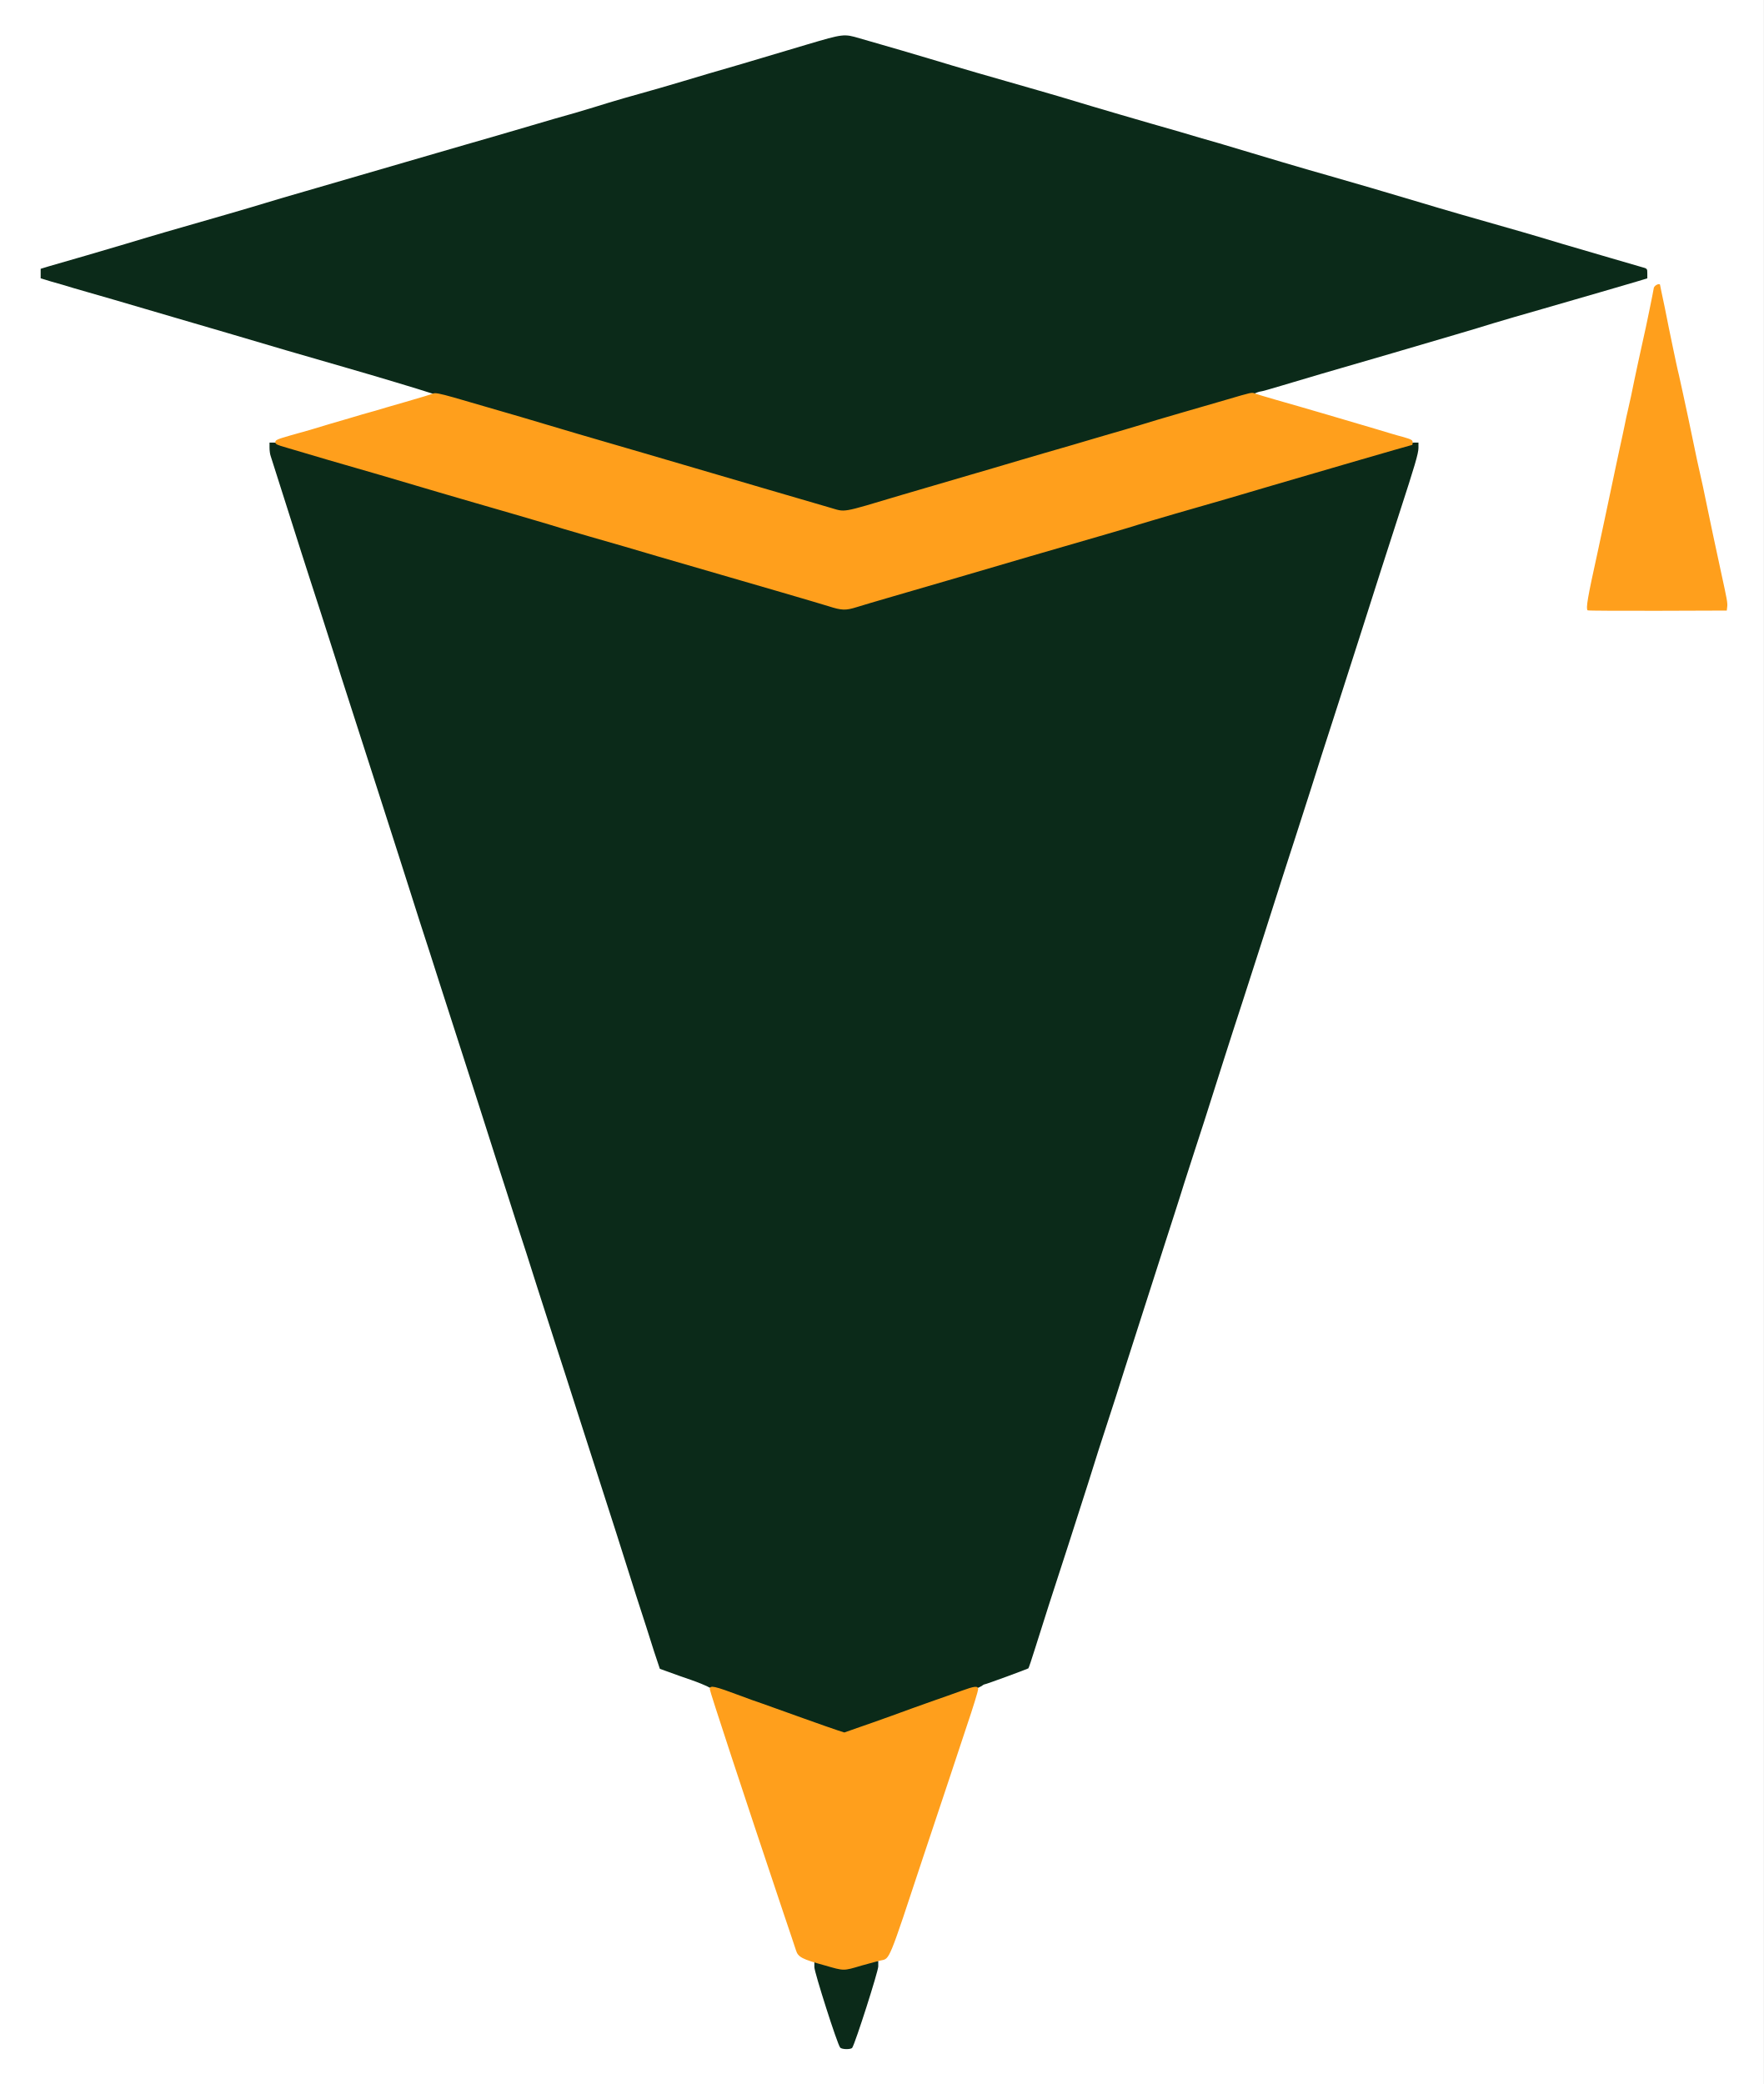
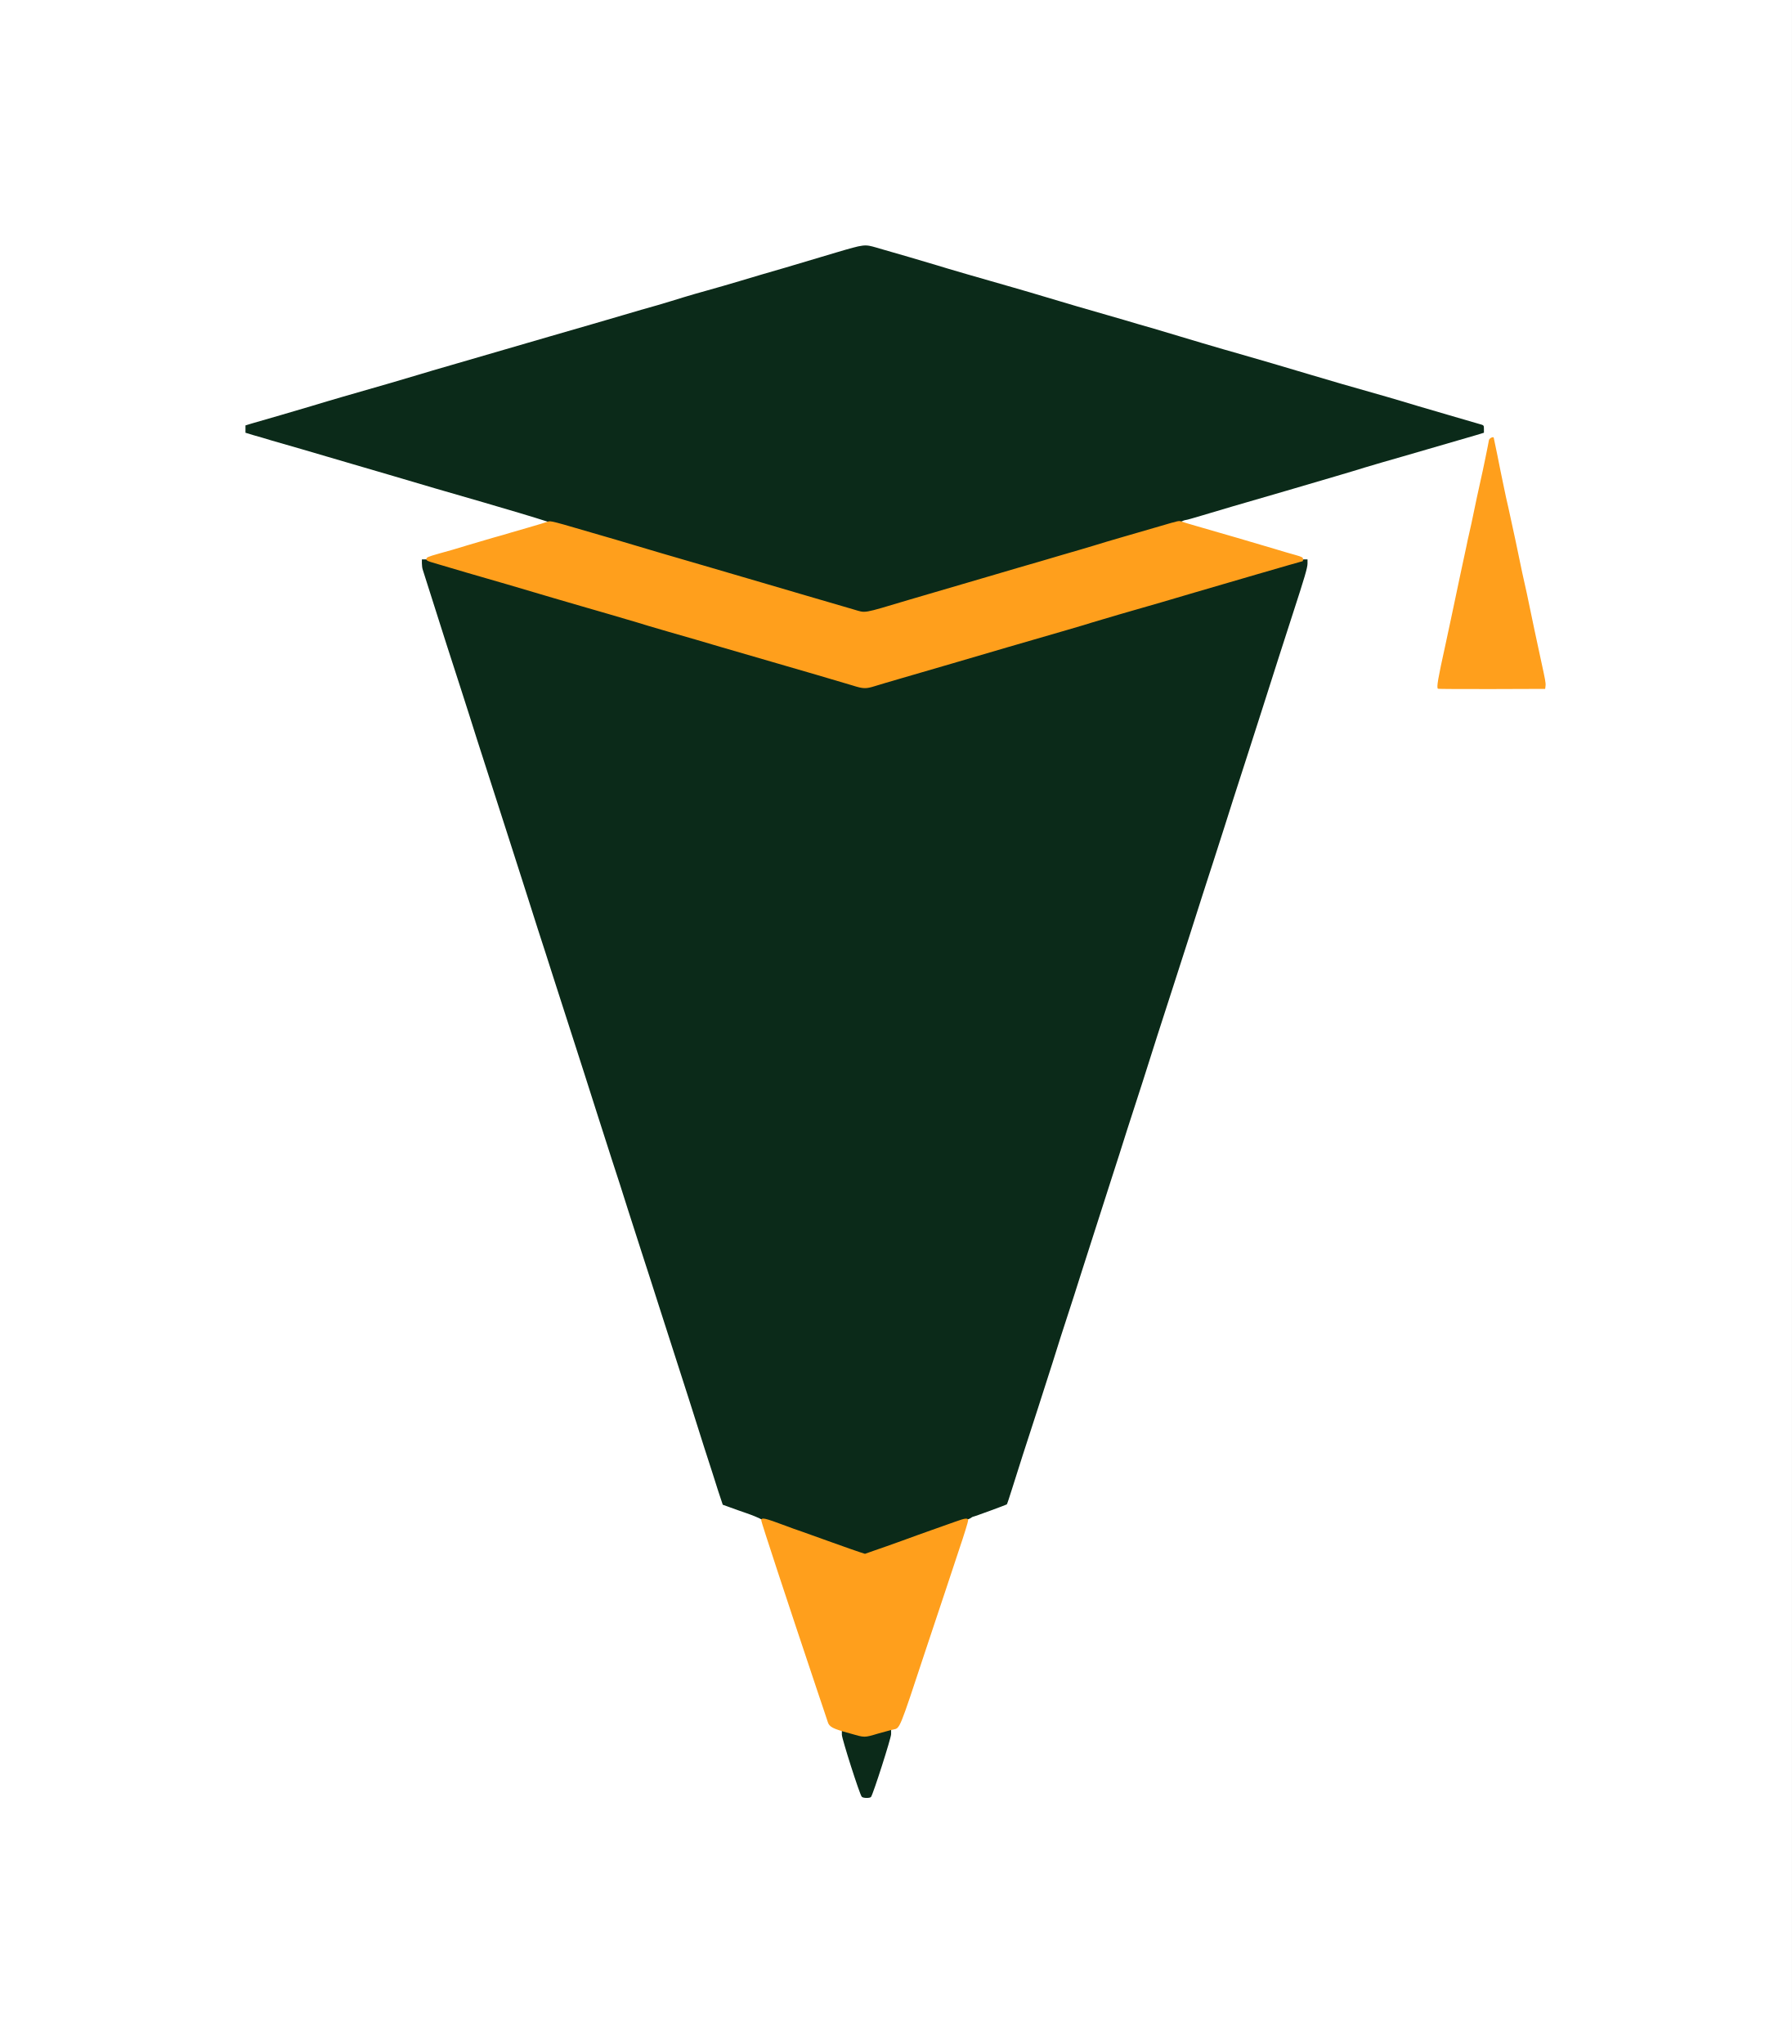
- <svg xmlns="http://www.w3.org/2000/svg" width="759.00" height="897.00" viewBox="0 0 759.00 897.00" version="1.1">
-   <rect x="0" y="0" width="759.00" height="897.00" fill="#FFFFFF" />
+ <svg xmlns="http://www.w3.org/2000/svg" width="1000.45" height="1141.167" viewBox="-119.561 -121.803 1000.45 1141.167" version="1.1">
+   <rect x="-119.561" y="-121.803" width="1000.45" height="1141.167" fill="#FFFFFF" />
  <path fill="#0B2A19" fill-rule="evenodd" d="M361.6,881.3C360.4,880.0 350.5,848.9 350.5,846.7L350.5,844.5L352.7,844.5C353.8,844.5 356.7,845.1 359.0,845.7L363.2,847.0L368.3,845.5C371.1,844.7 374.4,844.0 375.7,844.0L378.0,844.0L378.0,846.4C378.0,848.5 368.2,879.2 366.8,881.4C366.3,882.2 362.3,882.2 361.6,881.3Z M359.8,745.9C358.9,745.6 353.9,743.8 348.5,741.9C343.1,740.0 335.0,737.1 330.5,735.5C326.0,733.9 320.3,731.9 318.0,731.0C315.7,730.1 311.9,728.8 309.5,728.0C307.2,727.2 304.9,726.2 304.3,725.8C303.7,725.5 300.7,724.2 297.5,723.1C294.3,722.0 290.0,720.5 287.9,719.7L284.0,718.3L281.5,710.8C280.2,706.6 276.7,695.7 273.7,686.5C270.8,677.3 267.0,665.4 265.3,660.0C258.9,640.2 253.0,621.8 248.0,606.2C245.2,597.5 241.4,585.5 239.5,579.8C237.6,574.0 233.9,562.4 231.2,554.0C228.6,545.6 224.5,533.0 222.2,526.0C220.0,519.0 216.5,508.2 214.5,502.0C209.0,484.8 203.0,465.9 202.5,464.5C201.7,462.1 193.0,435.1 189.2,423.2C187.1,416.6 183.3,404.7 180.7,396.8C178.2,388.8 174.2,376.5 172.0,369.5C169.8,362.5 165.9,350.6 163.5,343.0C158.7,328.2 153.6,312.1 146.7,290.8C144.4,283.3 140.4,271.1 138.0,263.5C135.5,255.9 131.8,244.3 129.7,237.8C126.7,228.3 120.3,208.2 116.5,196.3C116.2,195.5 116.0,193.9 116.0,192.7L116.0,190.5L118.1,190.5C119.3,190.5 122.2,191.1 124.5,191.7C126.8,192.4 134.6,194.7 141.8,196.8C148.9,198.9 159.2,201.9 164.8,203.5C170.2,205.1 181.7,208.5 190.2,211.0C198.8,213.5 212.4,217.5 220.5,219.8C228.6,222.2 236.3,224.4 237.5,224.8C238.7,225.2 246.6,227.6 255.0,230.0C263.4,232.4 276.6,236.2 284.2,238.5C304.6,244.4 320.1,249.0 334.0,253.0C340.7,254.9 350.1,257.7 354.7,259.1C362.0,261.2 363.5,261.5 365.0,261.1C367.9,260.3 393.0,253.0 411.5,247.5C421.0,244.7 434.8,240.7 442.2,238.5C469.8,230.5 486.8,225.6 489.0,224.8C490.2,224.4 497.1,222.4 504.2,220.3C517.9,216.4 538.2,210.5 546.8,207.9C579.8,198.1 606.6,190.5 608.5,190.5L610.5,190.5L610.5,192.8C610.5,195.2 608.8,200.8 602.5,220.2C600.6,226.0 597.0,237.2 594.5,245.0C587.2,268.1 582.7,281.8 577.8,297.2C575.2,305.2 571.3,317.5 569.0,324.5C565.5,335.7 563.3,342.4 557.5,360.5C556.7,362.8 554.3,370.5 552.0,377.5C547.4,392.1 541.4,410.6 535.0,430.5C532.5,438.1 528.8,449.6 526.7,456.2C524.6,462.9 520.9,474.4 518.5,482.0C516.0,489.6 512.1,501.8 509.7,509.2C507.4,516.7 503.5,528.6 501.2,535.8C495.7,552.8 489.6,572.1 484.2,588.8C481.9,596.2 478.4,607.0 476.5,612.8C474.6,618.5 470.9,630.1 468.3,638.5C465.6,646.9 461.8,658.8 459.8,665.0C454.0,682.7 448.3,700.5 445.5,709.5C444.1,714.0 442.8,717.9 442.6,718.1C442.2,718.4 424.3,725.0 423.7,725.0C423.5,725.0 423.0,725.3 422.5,725.7C422.1,726.0 419.2,727.3 416.0,728.4C406.8,731.6 395.0,735.8 384.8,739.5C364.1,746.9 363.3,747.1 359.8,745.9Z M355.2,219.2C352.2,218.3 343.6,215.8 336.0,213.6C328.4,211.4 314.5,207.3 305.0,204.5C295.5,201.7 282.5,197.9 276.0,196.0C254.2,189.7 236.7,184.5 234.4,183.8C233.2,183.4 226.7,181.5 220.0,179.5C205.4,175.3 188.9,170.4 184.8,169.0C180.6,167.6 162.3,162.1 149.8,158.5C134.1,154.0 111.8,147.5 97.8,143.3C85.0,139.6 69.9,135.1 49.0,129.0C42.5,127.1 34.9,124.9 32.0,124.1C29.1,123.2 24.7,121.9 22.1,121.2L17.5,119.8L17.5,117.7L17.5,115.7L21.1,114.6C29.6,112.2 44.9,107.7 54.0,105.0C59.4,103.4 67.2,101.0 71.5,99.8C90.4,94.4 109.7,88.8 114.8,87.2C117.8,86.3 125.4,84.0 131.8,82.2C143.6,78.8 160.3,73.9 187.5,66.0C196.2,63.5 206.7,60.4 211.0,59.2C215.3,58.0 223.2,55.6 228.8,54.0C234.2,52.4 242.7,49.9 247.5,48.6C252.3,47.2 258.8,45.2 262.0,44.2C265.2,43.2 271.2,41.5 275.5,40.3C279.8,39.1 287.9,36.8 293.5,35.1C299.1,33.4 310.6,30.0 319.0,27.6C327.4,25.1 340.1,21.3 347.2,19.2C363.1,14.5 363.2,14.5 370.0,16.5C372.9,17.3 381.0,19.7 388.0,21.7C395.0,23.8 402.3,25.9 404.2,26.5C407.9,27.7 429.9,34.1 446.5,38.8C451.9,40.3 459.1,42.5 462.5,43.5C468.6,45.4 492.5,52.4 508.0,56.8C512.3,58.1 519.8,60.3 524.8,61.7C542.3,67.0 564.3,73.5 571.2,75.4C580.0,77.9 599.9,83.7 611.8,87.3C620.0,89.8 635.6,94.3 655.0,99.8C659.3,101.0 667.1,103.4 672.5,105.0C677.9,106.6 687.1,109.3 693.0,111.0C698.9,112.7 704.9,114.5 706.4,114.9C709.0,115.6 709.0,115.6 709.0,117.7L709.0,119.8L704.4,121.2C698.7,122.9 682.5,127.6 663.8,133.0C656.0,135.2 646.5,138.0 642.5,139.2C634.6,141.7 622.4,145.2 599.0,152.1C572.4,159.8 560.5,163.3 551.9,165.9C547.2,167.3 543.1,168.5 542.6,168.5C542.1,168.5 540.7,169.0 539.5,169.6C537.3,170.6 531.5,172.3 509.0,178.8C502.8,180.6 495.3,182.8 492.2,183.8C489.2,184.7 481.2,187.1 474.5,189.0C467.8,191.0 456.9,194.2 450.2,196.1C443.6,198.0 436.0,200.3 433.2,201.1C430.5,201.9 423.8,203.9 418.2,205.5C412.8,207.1 399.7,210.9 389.2,214.0C364.9,221.2 365.6,221.0 363.0,220.9C361.8,220.9 358.3,220.2 355.2,219.2Z" />
  <path fill="#FF9F1C" fill-rule="evenodd" d="M354.8,845.9C345.3,843.3 343.5,842.4 342.6,839.5C342.2,838.3 339.7,830.7 337.0,822.8C319.6,770.9 305.5,728.0 305.5,727.1C305.5,725.2 307.2,725.6 319.0,730.0C321.3,730.9 325.5,732.4 328.2,733.3C331.0,734.3 338.8,737.1 345.5,739.5C352.2,741.9 359.0,744.3 360.6,744.8L363.4,745.7L368.8,743.8C371.8,742.8 378.5,740.4 383.8,738.5C389.0,736.6 396.7,733.8 401.0,732.3C405.3,730.8 411.0,728.8 413.7,727.8C419.5,725.7 421.0,725.5 421.0,727.1C421.0,727.7 418.8,735.0 416.0,743.2C413.3,751.5 404.8,776.9 397.2,799.7C382.4,844.5 383.0,843.0 379.2,843.8C378.4,843.9 374.7,845.0 370.9,846.0C362.8,848.4 363.5,848.4 354.8,845.9Z M683.3,262.7C682.5,261.9 683.3,257.2 687.5,238.2C689.6,228.6 691.6,218.9 693.5,210.0C694.6,204.9 696.1,197.5 697.0,193.5C697.9,189.5 698.9,184.7 699.3,182.8C699.7,180.8 700.2,178.3 700.5,177.2C700.7,176.2 701.4,173.1 702.0,170.5C703.5,163.0 707.0,146.9 707.5,144.8C707.8,143.7 708.8,138.8 709.8,134.0C710.8,129.2 711.7,124.6 711.8,123.9C712.1,122.7 714.5,121.7 714.5,122.7C714.5,122.8 715.4,127.2 716.5,132.3C717.5,137.5 719.1,145.2 720.0,149.5C720.9,153.8 722.0,159.1 722.6,161.4C723.6,165.8 724.7,171.0 726.6,179.8C728.1,187.0 729.3,192.6 730.4,198.0C732.9,209.1 733.6,212.4 734.0,214.5C734.6,217.6 739.7,241.7 741.0,247.5C743.2,257.6 743.6,259.5 743.4,261.1L743.2,262.8L713.5,262.9C697.1,262.9 683.5,262.9 683.3,262.7Z M356.5,260.9C353.9,260.1 344.8,257.4 336.2,254.9C309.0,247.0 297.6,243.7 283.2,239.5C275.6,237.2 262.4,233.4 254.0,231.0C245.6,228.6 237.7,226.2 236.5,225.8C235.3,225.4 227.6,223.2 219.5,220.8C211.4,218.5 197.8,214.5 189.2,212.0C180.7,209.5 169.2,206.1 163.8,204.5C158.2,202.9 148.0,199.9 141.0,197.9C134.0,195.8 126.1,193.5 123.4,192.7C119.2,191.5 118.5,191.2 118.5,190.3C118.5,189.4 119.4,189.0 125.4,187.3C129.2,186.3 136.8,184.1 142.2,182.4C147.8,180.8 153.8,179.0 155.8,178.4C157.7,177.9 160.3,177.1 161.5,176.8C162.7,176.4 168.6,174.7 174.5,173.0C180.4,171.3 185.7,169.7 186.4,169.4C187.3,169.0 189.0,169.3 195.4,171.1C220.7,178.4 233.5,182.2 235.4,182.8C237.7,183.5 255.5,188.8 277.0,195.0C283.5,196.9 296.5,200.7 306.0,203.5C321.4,208.0 338.6,213.1 356.9,218.4C364.3,220.5 361.0,221.1 388.2,213.0C398.7,209.9 411.8,206.1 417.2,204.5C422.8,202.9 429.5,200.9 432.2,200.1C435.0,199.3 442.6,197.0 449.2,195.1C455.9,193.2 466.8,190.0 473.5,188.0C480.2,186.1 488.2,183.7 491.2,182.8C494.3,181.8 501.8,179.6 508.0,177.8C514.2,176.0 523.2,173.4 528.0,172.0C538.9,168.8 538.8,168.8 540.2,169.4C540.8,169.6 544.9,170.9 549.2,172.1C559.5,175.0 582.6,181.8 592.0,184.6C596.0,185.8 601.2,187.4 603.6,188.0C607.5,189.1 608.0,189.4 608.0,190.4C608.0,191.0 607.9,191.5 607.8,191.5C607.4,191.5 560.7,205.1 547.8,208.9C539.2,211.5 518.9,217.4 505.2,221.3C498.1,223.4 491.2,225.4 490.0,225.8C487.8,226.6 470.8,231.5 443.2,239.5C435.8,241.7 422.0,245.7 412.5,248.5C403.0,251.3 390.2,255.0 384.0,256.8C377.8,258.6 371.0,260.6 368.8,261.3C364.0,262.8 362.4,262.8 356.5,260.9Z" />
</svg>
